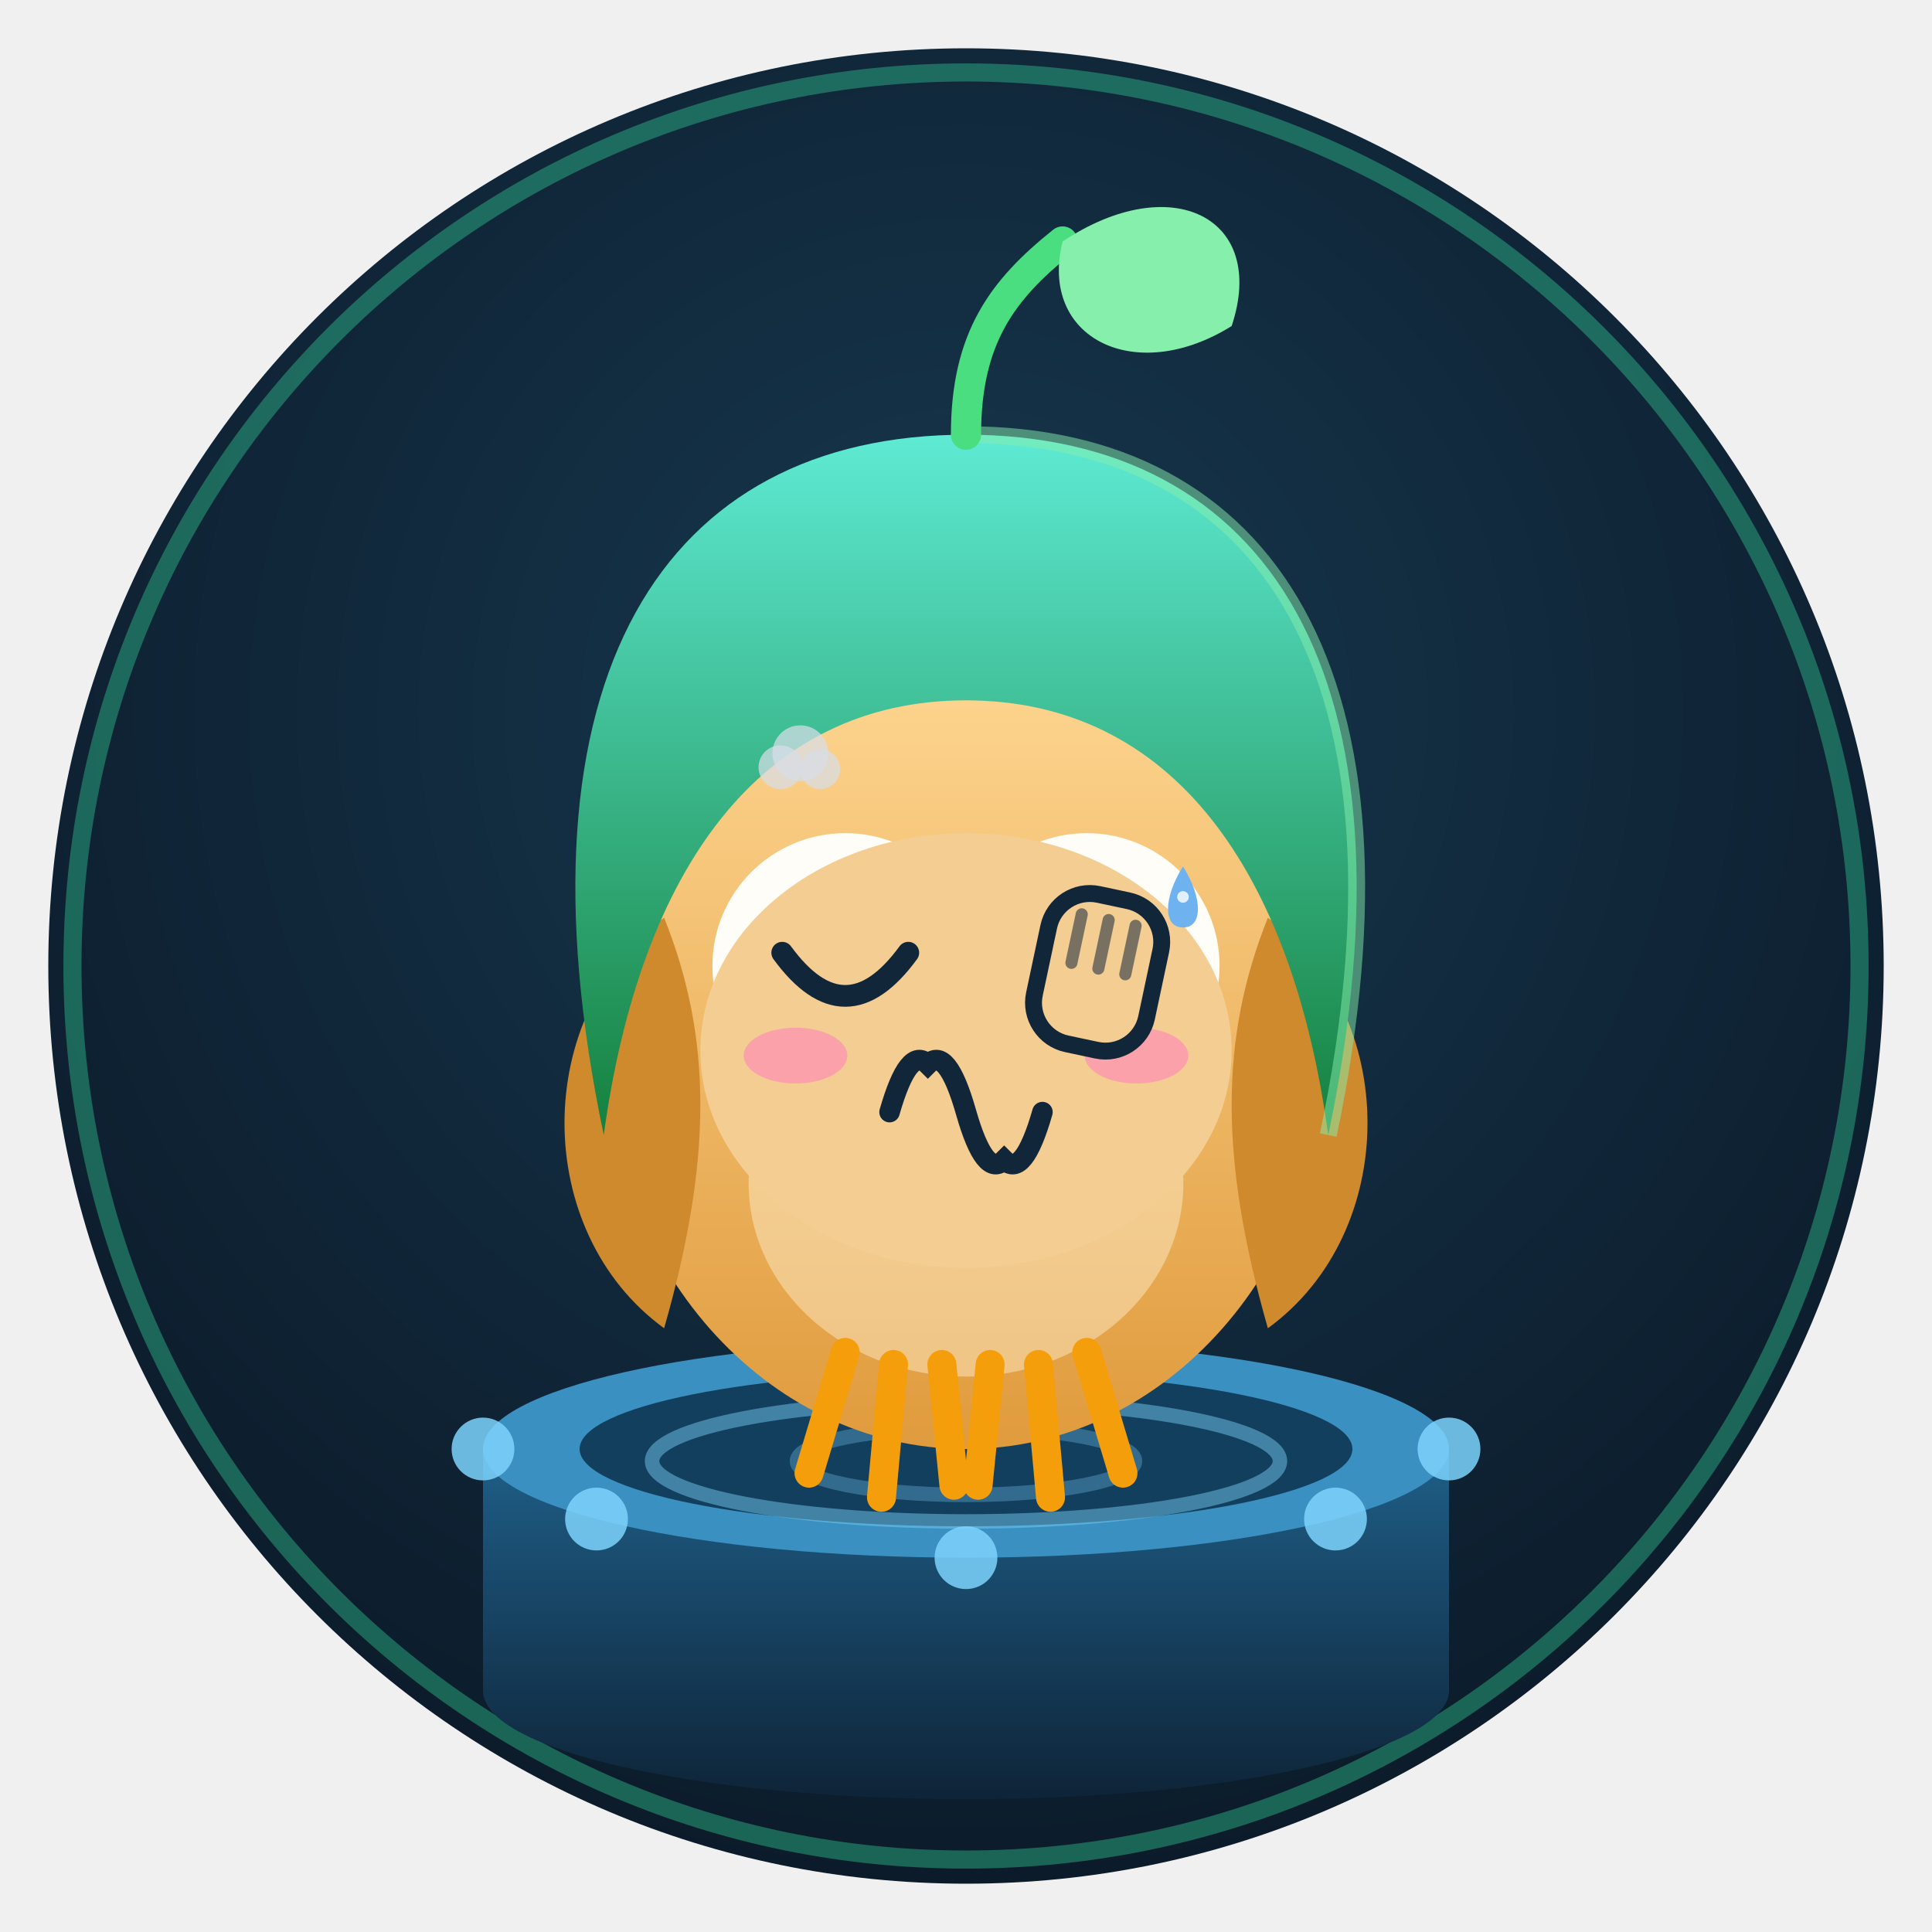
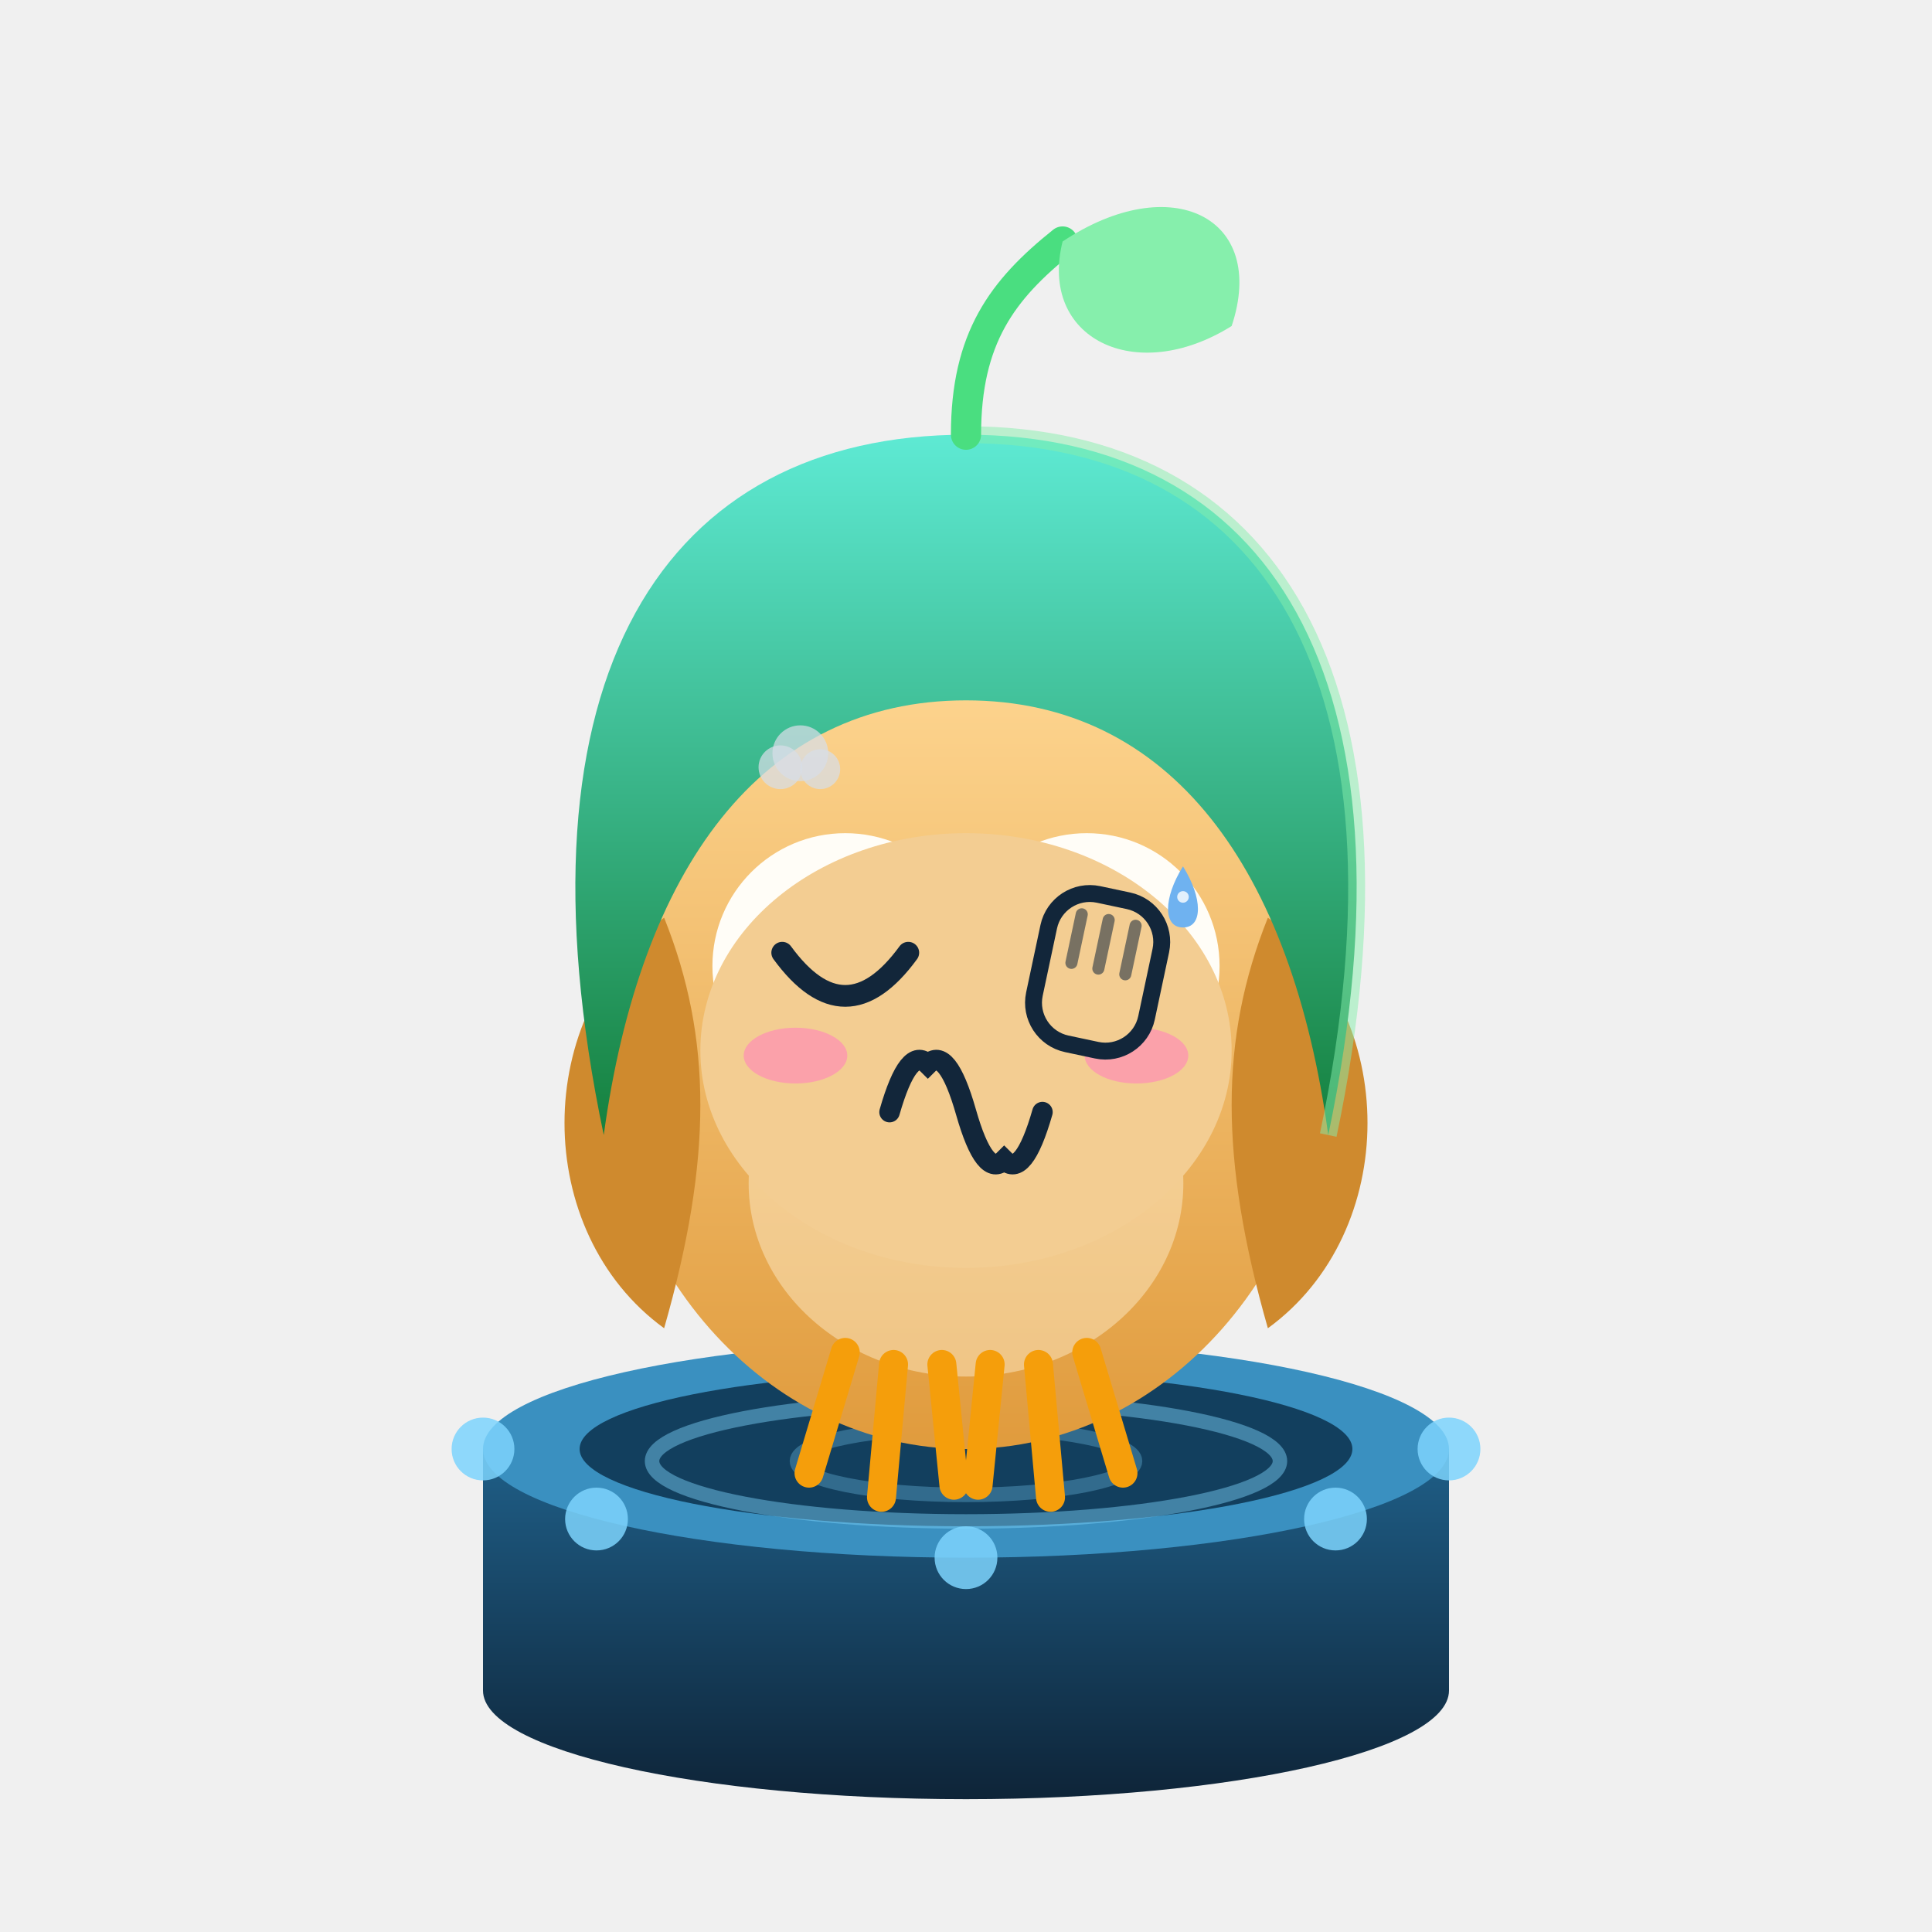
<svg xmlns="http://www.w3.org/2000/svg" viewBox="0 0 160 160" width="160" height="160" role="img" aria-label="小德 · 捂脸 Facepalm">
  <style>
.ex-motion { animation: ex-headshake 0.9s ease-in-out infinite; transform-box: fill-box; transform-origin: 50% 50%; }
.ex-anim-tear { animation: ex-tear 1.8s ease-in infinite; transform-box: fill-box; transform-origin: center; }
.ex-anim-sweat { animation: ex-tear 1.5s ease-in infinite; transform-box: fill-box; transform-origin: center; }
.ex-anim-heart { animation: ex-heart 2.2s ease-out infinite; transform-box: fill-box; transform-origin: center; }
.ex-anim-spark { animation: ex-spark 1.9s ease-in-out infinite; transform-box: fill-box; transform-origin: center; }
.ex-anim-rain { animation: ex-rain 1.4s linear infinite; transform-box: fill-box; transform-origin: center; }
.ex-anim-confetti { animation: ex-confetti 2.4s linear infinite; transform-box: fill-box; transform-origin: center; }
.ex-anim-pulse { animation: ex-pulse 1.6s ease-in-out infinite; transform-box: fill-box; transform-origin: center; }
.ex-anim-knock { animation: ex-knock 0.55s ease-in-out infinite; transform-box: fill-box; transform-origin: center; }
.ex-anim-knockline { animation: ex-knockline 0.55s ease-out infinite; transform-box: fill-box; transform-origin: center; }
.ex-anim-palm { animation: ex-palm 0.9s ease-in-out infinite; transform-box: fill-box; transform-origin: center; }
.ex-anim-steam { animation: ex-steam 1.8s ease-out infinite; transform-box: fill-box; transform-origin: center; }
.ex-anim-shock { animation: ex-shock 0.5s ease-in-out infinite; transform-box: fill-box; transform-origin: center; }
.ex-anim-please { animation: ex-please 1.4s ease-in-out infinite; transform-box: fill-box; transform-origin: center; }
.ex-anim-drift { animation: ex-drift 4.5s ease-in-out infinite; transform-box: fill-box; transform-origin: center; }
@keyframes ex-headshake { 0%,100% { transform: rotate(0deg); } 25% { transform: rotate(-2deg); } 75% { transform: rotate(2deg); } }
@keyframes ex-tear { 0% { transform: translateY(0); opacity: 0; } 18% { opacity: 1; } 100% { transform: translateY(8px); opacity: 0; } }
@keyframes ex-heart { 0% { transform: translateY(0) scale(.65); opacity: 0; } 20% { opacity: 1; } 100% { transform: translateY(-10px) scale(1.15); opacity: 0; } }
@keyframes ex-spark { 0%,100% { transform: scale(.6) rotate(0deg); opacity: .3; } 50% { transform: scale(1.15) rotate(25deg); opacity: 1; } }
@keyframes ex-rain { 0% { transform: translateY(0); opacity: 0; } 20% { opacity: 1; } 100% { transform: translateY(8px); opacity: 0; } }
@keyframes ex-confetti { 0% { transform: translateY(-4px) rotate(0deg); opacity: 1; } 100% { transform: translateY(14px) rotate(200deg); opacity: 0; } }
@keyframes ex-pulse { 0%,100% { transform: scale(1); opacity: .35; } 50% { transform: scale(1.18); opacity: .7; } }
@keyframes ex-knock { 0%,100% { transform: translateX(3px); } 35% { transform: translateX(0); } }
@keyframes ex-knockline { 0%,100% { transform: scaleX(.6); opacity: .35; } 35% { transform: scaleX(1); opacity: 1; } }
@keyframes ex-palm { 0%,100% { transform: translateY(0) rotate(0deg); } 50% { transform: translateY(-1px) rotate(-4deg); } }
@keyframes ex-steam { 0% { transform: translateY(0); opacity: .7; } 100% { transform: translateY(-7px); opacity: 0; } }
@keyframes ex-shock { 0%,100% { transform: scaleX(.7); opacity: .4; } 50% { transform: scaleX(1.25); opacity: 1; } }
@keyframes ex-please { 0%,100% { transform: translateY(0); } 50% { transform: translateY(-1.5px); } }
@keyframes ex-drift { 0%,100% { transform: translateY(0); } 50% { transform: translateY(-1.5px); } }
@media (prefers-reduced-motion: reduce) {
  .ex-motion, [class*="ex-anim-"] { animation: none !important; }
}
</style>
  <g class="ex-motion ex-facepalm">
    <g class="ex-base">
      <defs>
-         <radialGradient id="drBadge" cx="50%" cy="36%" r="74%">
-           <stop offset="0" stop-color="#17384f" />
-           <stop offset="1" stop-color="#0a1725" />
-         </radialGradient>
        <linearGradient id="drOwl" x1="0" y1="0" x2="0" y2="1">
          <stop offset="0" stop-color="#ffd894" />
          <stop offset="1" stop-color="#e09b3d" />
        </linearGradient>
        <linearGradient id="drHood" x1="0" y1="0" x2="0" y2="1">
          <stop offset="0" stop-color="#5eead4" />
          <stop offset="1" stop-color="#15803d" />
        </linearGradient>
        <linearGradient id="drPool" x1="0" y1="0" x2="0" y2="1">
          <stop offset="0" stop-color="#1f5f88" />
          <stop offset="1" stop-color="#0e2438" />
        </linearGradient>
      </defs>
-       <circle cx="80" cy="80" r="76" fill="url(#drBadge)" />
-       <circle cx="80" cy="80" r="74" fill="none" stroke="#34d399" stroke-opacity=".4" stroke-width="1.5" />
      <path d="M40 120 L40 140 A40 9 0 0 0 120 140 L120 120 Z" fill="url(#drPool)" />
      <ellipse cx="80" cy="120" rx="40" ry="9" fill="#3a90c0" />
      <ellipse cx="80" cy="120" rx="32" ry="6.4" fill="#123f5e" />
      <ellipse cx="80" cy="121" rx="26" ry="5" fill="none" stroke="#7dd3fc" stroke-opacity=".45" stroke-width="1.2" />
      <ellipse cx="80" cy="121" rx="14" ry="2.8" fill="none" stroke="#7dd3fc" stroke-opacity=".3" stroke-width="1.2" />
      <g fill="#7dd3fc" fill-opacity=".85">
        <circle cx="120" cy="120" r="2.6" />
        <circle cx="110.6" cy="125.8" r="2.6" />
        <circle cx="80" cy="129" r="2.6" />
        <circle cx="49.4" cy="125.8" r="2.6" />
        <circle cx="40" cy="120" r="2.6" />
      </g>
      <ellipse cx="80" cy="86" rx="30" ry="34" fill="url(#drOwl)" />
      <ellipse cx="80" cy="98" rx="18" ry="16" fill="#fff3d6" fill-opacity=".45" />
      <path d="M55 76 C 44 84 44 102 55 110 C 59 96 59 86 55 76 Z" fill="#cf8a2e" />
      <path d="M105 76 C 116 84 116 102 105 110 C 101 96 101 86 105 76 Z" fill="#cf8a2e" />
      <g stroke="#f59e0b" stroke-width="2.4" stroke-linecap="round" fill="none">
        <path d="M70 112 L67 122" />
        <path d="M74 113 L73 124" />
        <path d="M78 113 L79 123" />
        <path d="M82 113 L81 123" />
        <path d="M86 113 L87 124" />
        <path d="M90 112 L93 122" />
      </g>
      <circle cx="70" cy="80" r="11" fill="#fffdf7" />
      <circle cx="90" cy="80" r="11" fill="#fffdf7" />
      <circle cx="70" cy="80" r="5.5" fill="#12263a" />
      <circle cx="90" cy="80" r="5.5" fill="#12263a" />
      <circle cx="72" cy="77.5" r="2" fill="#ffffff" />
      <circle cx="92" cy="77.5" r="2" fill="#ffffff" />
      <path d="M80 84 L75 94 L85 94 Z" fill="#f59e0b" />
      <path d="M80 36 C 105 36 118 56 110 94 C 107 72 97 58 80 58 C 63 58 53 72 50 94 C 42 56 55 36 80 36 Z" fill="url(#drHood)" />
      <path d="M80 36 C 105 36 118 56 110 94" fill="none" stroke="#86efac" stroke-opacity=".5" stroke-width="1.4" />
      <path d="M80 36 C 80 28 83 24 88 20" stroke="#4ade80" stroke-width="2.5" fill="none" stroke-linecap="round" />
      <path d="M88 20 C 97 14 105 18 102 27 C 94 32 86 28 88 20 Z" fill="#86efac" />
    </g>
    <g class="ex-face">
      <ellipse cx="80" cy="87" rx="22" ry="18" fill="#F3CD92" />
      <path d="M 64.78,78.9 Q 70,86.05 75.22,78.9" fill="none" stroke="#12263A" stroke-width="1.8" stroke-linecap="round" />
      <path d="M 73.67,92.1 Q 75.26,86.56 76.84,88.14 Q 78.42,86.56 80,92.1 Q 81.58,97.64 83.16,96.06 Q 84.74,97.64 86.33,92.1" fill="none" stroke="#12263A" stroke-width="1.7" stroke-linecap="round" />
      <ellipse cx="65.88" cy="87.42" rx="4.29" ry="2.31" fill="#FF8FB3" opacity="0.7" />
      <ellipse cx="94.12" cy="87.42" rx="4.29" ry="2.31" fill="#FF8FB3" opacity="0.7" />
      <g transform="translate(90.83 80.83) rotate(12)">
        <rect class="ex-anim-palm" x="-4.74" y="-6.64" width="9.49" height="12.65" rx="3.48" fill="#F3CD92" stroke="#12263A" stroke-width="1.4" />
        <path class="ex-anim-palm" d="M -2.28,-4.74 L -2.28,-0.63" stroke="#12263A" stroke-width="1" stroke-linecap="round" opacity=".55" />
        <path class="ex-anim-palm" d="M 0,-4.74 L 0,-0.63" stroke="#12263A" stroke-width="1" stroke-linecap="round" opacity=".55" />
        <path class="ex-anim-palm" d="M 2.28,-4.74 L 2.28,-0.63" stroke="#12263A" stroke-width="1" stroke-linecap="round" opacity=".55" />
      </g>
      <g transform="translate(64.63 63.54)">
        <circle class="ex-anim-steam" style="animation-delay:0.0s" r="1.81" fill="#D7DEE8" opacity=".72" />
      </g>
      <g transform="translate(66.28 62.38)">
        <circle class="ex-anim-steam" style="animation-delay:0.28s" r="2.31" fill="#D7DEE8" opacity=".72" />
      </g>
      <g transform="translate(67.93 63.7)">
        <circle class="ex-anim-steam" style="animation-delay:0.56s" r="1.65" fill="#D7DEE8" opacity=".72" />
      </g>
      <g transform="translate(0 0)">
        <path class="ex-anim-sweat" style="animation-delay:0.2s" d="M 97.97,71.75 C 99.62,74.39 99.62,76.81 97.97,76.81 C 96.32,76.81 96.32,74.39 97.97,71.75 Z" fill="#6FB2F0" />
        <circle cx="97.97" cy="74.28" r="0.48" fill="#FFFFFF" opacity=".8" />
      </g>
    </g>
  </g>
</svg>
